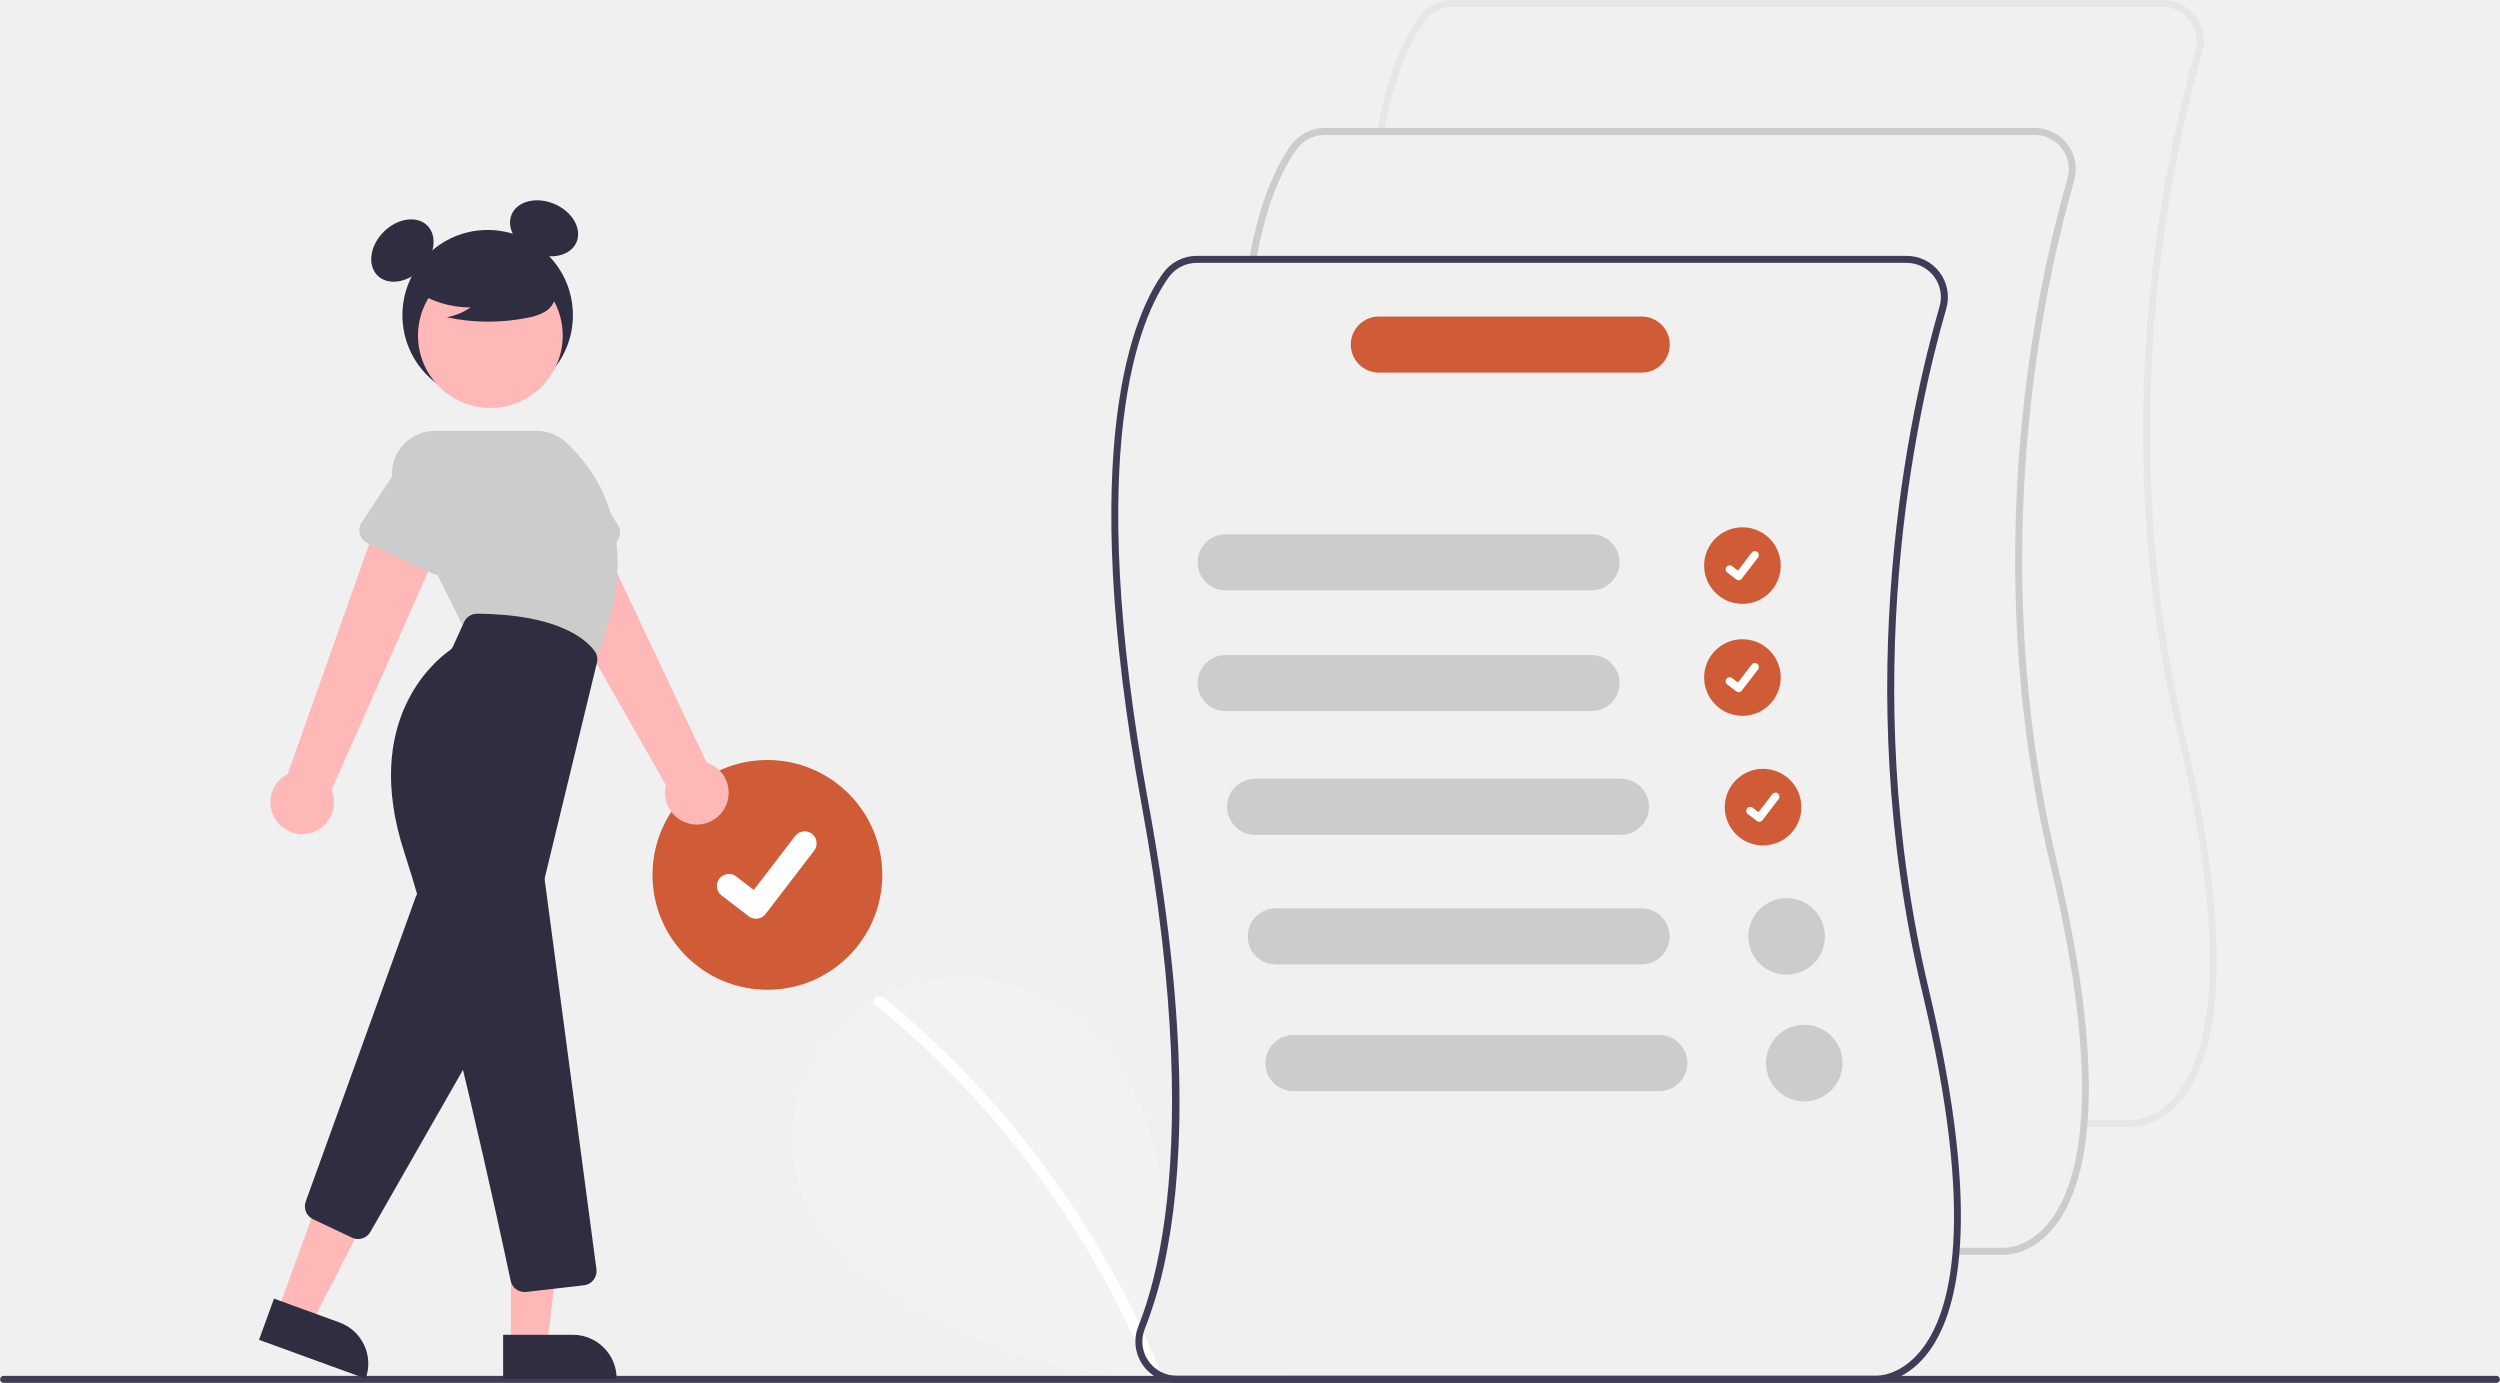
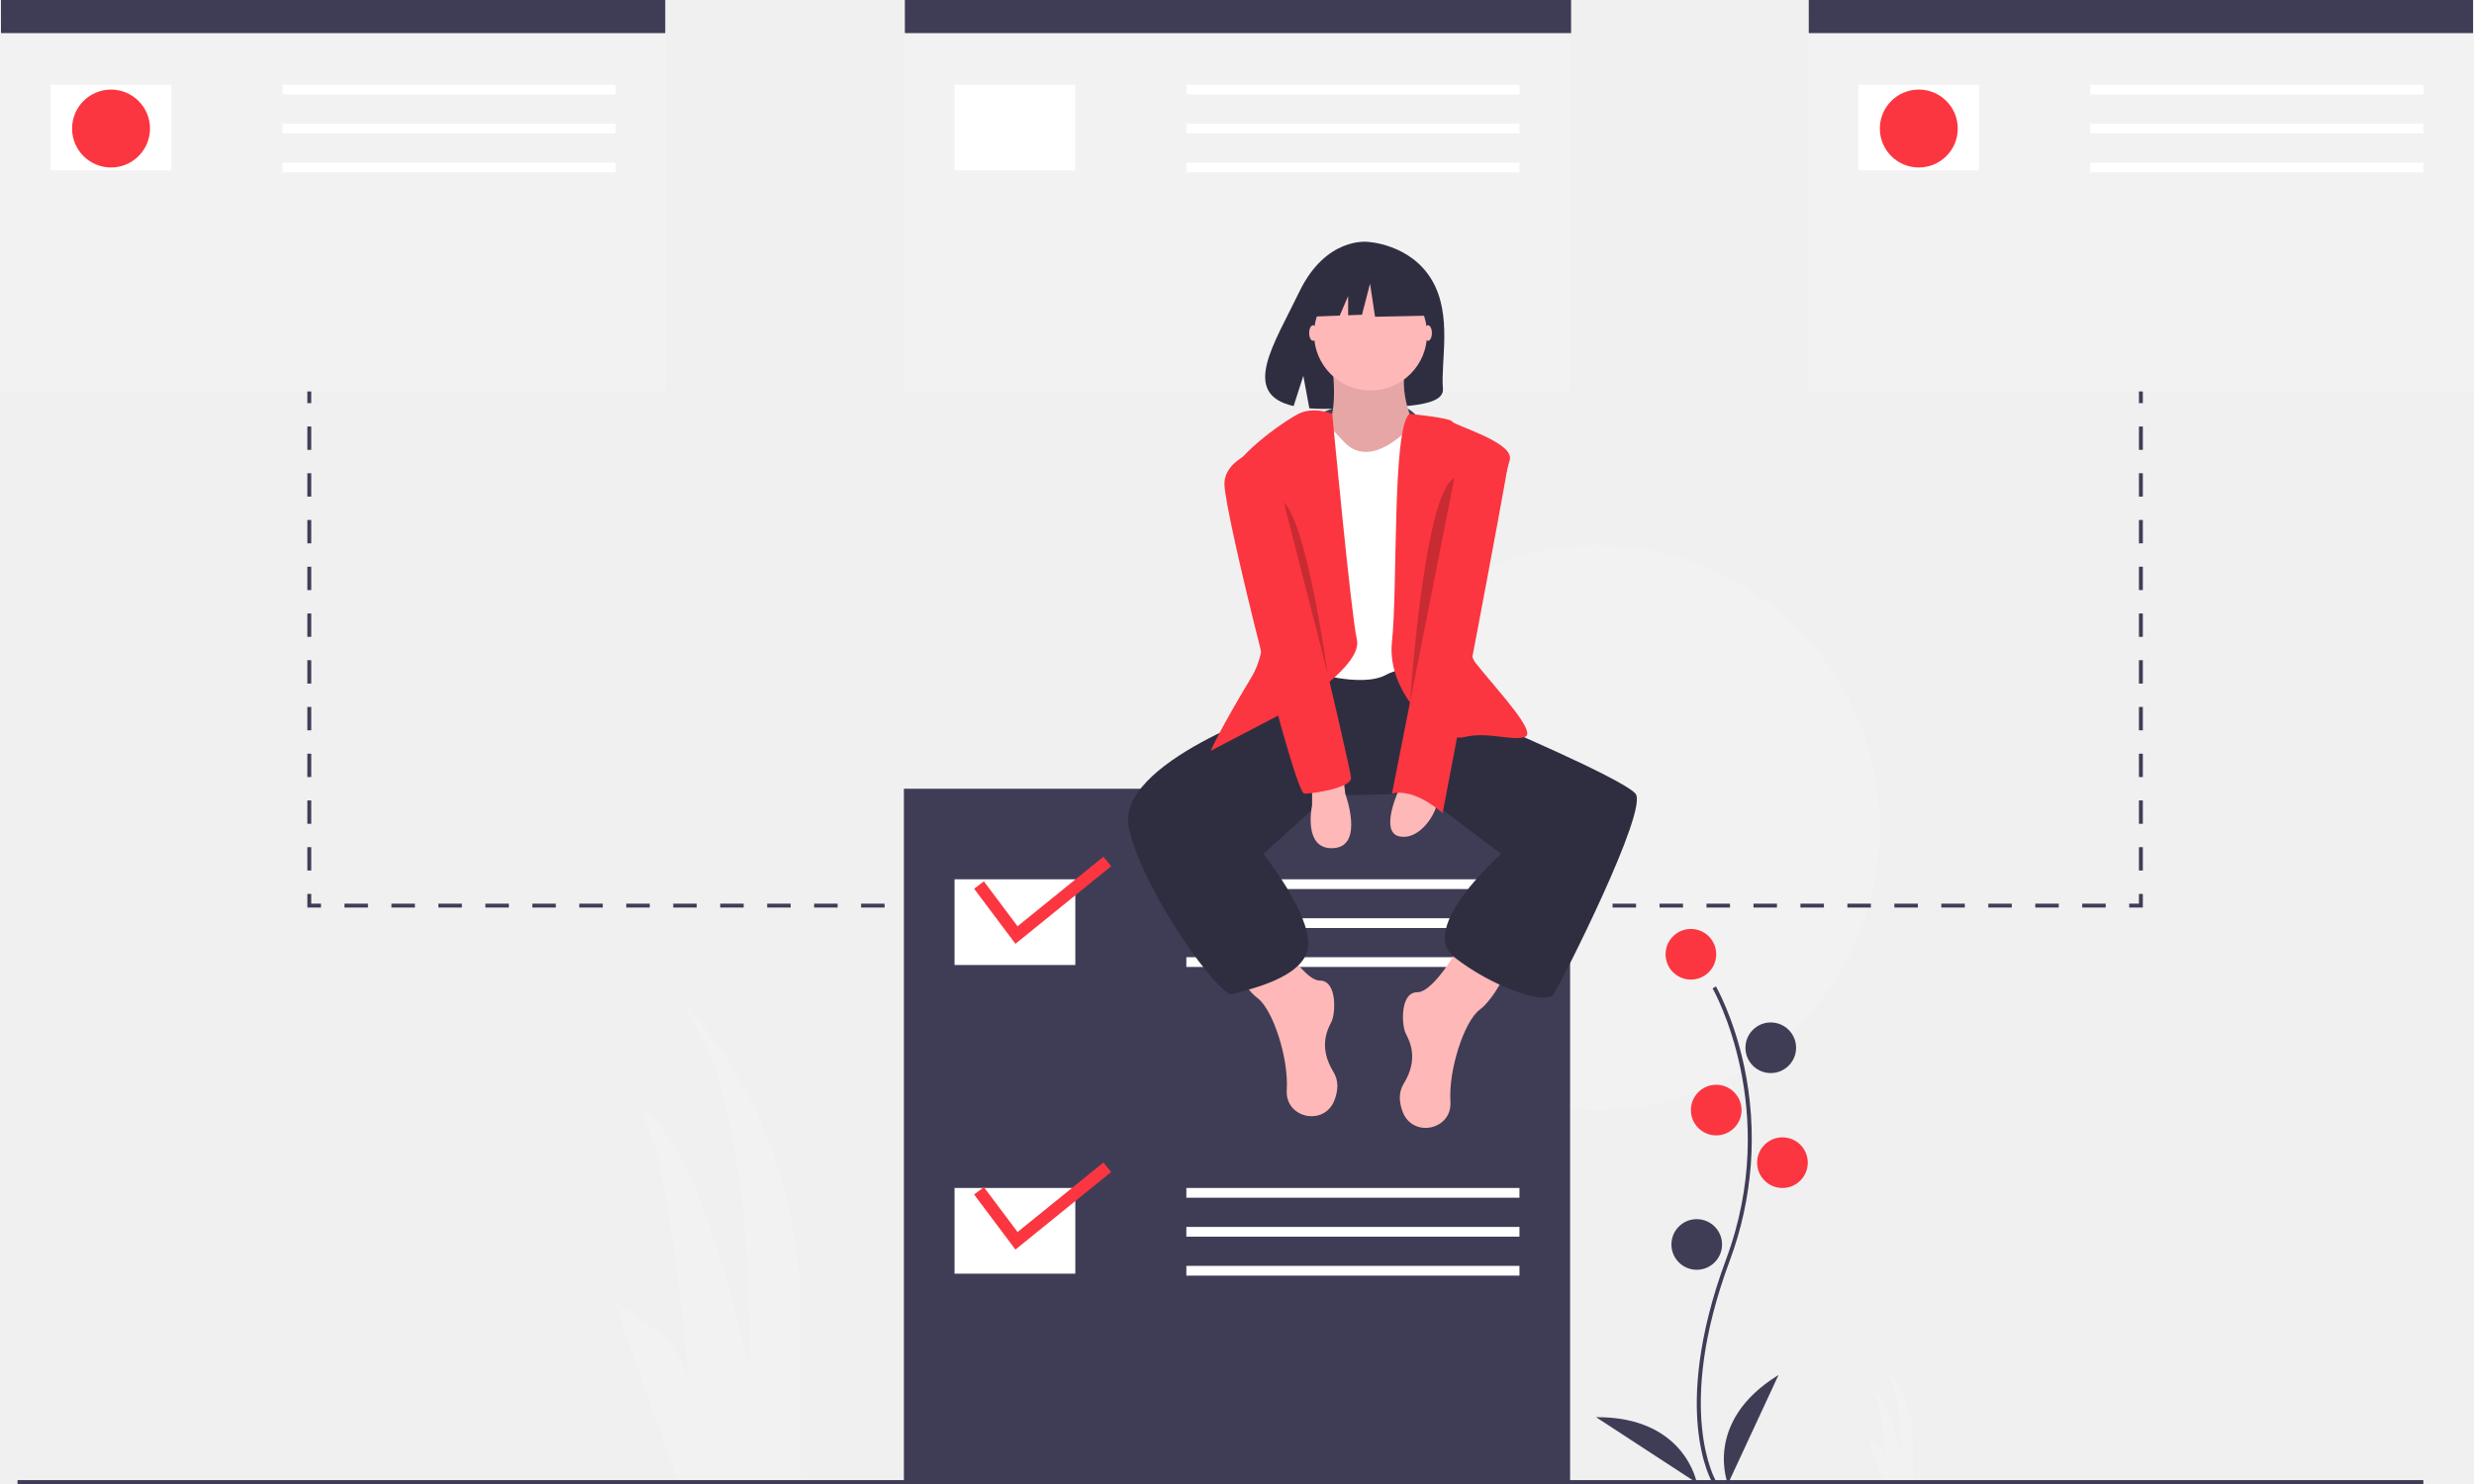
- <svg xmlns="http://www.w3.org/2000/svg" id="aa148906-9946-4a00-bfdb-f78e96a2b6cd" data-name="Layer 1" width="848.675" height="469.443" viewBox="0 0 848.675 469.443">
-   <path d="M612.366,682.319a207.534,207.534,0,0,1-40.54,1.96c-32.66-1.65-64.78-11.15-92.23-29.01-12.17-7.92-23.78-17.65-30.08-30.72-8.55-17.75-5.56-40.22,6.65-55.68a56.015,56.015,0,0,1,16.14-13.77c.92-.52,1.86-1.02,2.81-1.5a60.557,60.557,0,0,1,33.48-6.13c19.58,2.14,37.65,14.1,48.09,30.81,9.3,14.9,12.54,32.48,14.45,50.1.36,3.32.67,6.65.97,9.96a146.38,146.38,0,0,1-7.81,28.06,9.811,9.811,0,0,0-.44,1.36q3,6.51,5.71,13.14a11.557,11.557,0,0,0,5.53,1.4h37.19Z" transform="translate(-175.6623 -215.2787)" fill="#f2f2f2" />
-   <path d="M568.795,683.169a2.033,2.033,0,0,1-2.7-1.06c-.16-.38-.31-.76-.47-1.14q-2.16-5.25-4.53-10.4a316.784,316.784,0,0,0-88.17-114.1,1.478,1.478,0,0,1-.62-1.37,2.032,2.032,0,0,1,2.81-1.5,1.927,1.927,0,0,1,.42.26,317.52,317.52,0,0,1,44.26,43.95,322.504,322.504,0,0,1,34.91,51.66q4.065,7.5,7.72,15.21c.48,1.02.96,2.05,1.43,3.08q3,6.51,5.71,13.14c.03.07.06.15.09.22A1.48,1.48,0,0,1,568.795,683.169Z" transform="translate(-175.6623 -215.2787)" fill="#fff" />
-   <circle cx="260.503" cy="297" r="39" fill="#cf5c36" />
-   <path d="M432.3,527.156a4.045,4.045,0,0,1-2.434-.808l-.044-.033-9.165-7.017a4.072,4.072,0,1,1,4.953-6.464l5.937,4.552,14.029-18.296a4.072,4.072,0,0,1,5.709-.754l-.087.118.089-.117a4.076,4.076,0,0,1,.754,5.709l-16.502,21.52A4.074,4.074,0,0,1,432.3,527.156Z" transform="translate(-175.6623 -215.2787)" fill="#fff" />
-   <path d="M1023.147,684.721H176.853a1.191,1.191,0,0,1,0-2.381h846.294a1.191,1.191,0,0,1,0,2.381Z" transform="translate(-175.6623 -215.2787)" fill="#3f3d56" />
-   <circle cx="165.546" cy="107.005" r="28.94" fill="#2f2e41" />
-   <ellipse cx="312.268" cy="300.329" rx="11.975" ry="8.981" transform="translate(-296.5657 93.49262) rotate(-45)" fill="#2f2e41" />
-   <ellipse cx="360.359" cy="292.785" rx="8.981" ry="11.975" transform="translate(-226.111 293.8836) rotate(-66.86956)" fill="#2f2e41" />
-   <path d="M421.794,489.366A10.743,10.743,0,0,0,415.541,474.126l-41.816-88.459L354.597,399.08l47.119,82.735a10.801,10.801,0,0,0,20.078,7.551Z" transform="translate(-175.6623 -215.2787)" fill="#ffb8b8" />
-   <path d="M383.314,400.425l-22.209,9.931a4.817,4.817,0,0,1-6.604-3.096l-6.549-23.353a13.377,13.377,0,0,1,24.456-10.85l13.001,20.382a4.817,4.817,0,0,1-2.095,6.986Z" transform="translate(-175.6623 -215.2787)" fill="#ccc" />
-   <path d="M280.747,498.136a10.743,10.743,0,0,0,7.445-14.694l39.602-89.472-22.655-5.706L273.335,478.006a10.801,10.801,0,0,0,7.412,20.13Z" transform="translate(-175.6623 -215.2787)" fill="#ffb8b8" />
-   <polygon points="94.289 445.033 105.809 449.227 127.47 406.789 110.467 400.599 94.289 445.033" fill="#ffb8b8" />
-   <path d="M264.972,662.263h38.531a0,0,0,0,1,0,0v14.887a0,0,0,0,1,0,0H279.859A14.887,14.887,0,0,1,264.972,662.263v0A0,0,0,0,1,264.972,662.263Z" transform="translate(146.5349 1180.966) rotate(-159.9935)" fill="#2f2e41" />
-   <path d="M297.2,635.89a4.774,4.774,0,0,1-2.044-.459l-13.239-6.271a4.799,4.799,0,0,1-2.469-5.99L316.812,519.702a4.817,4.817,0,0,1,8.661-.841l19.762,32.937a4.822,4.822,0,0,1,.052,4.868l-43.887,76.802A4.84,4.84,0,0,1,297.2,635.89Z" transform="translate(-175.6623 -215.2787)" fill="#2f2e41" />
-   <circle cx="166.464" cy="113.913" r="24.561" fill="#ffb8b8" />
-   <path d="M376.873,440.862,333.385,428.902l-23.13-46.259A14.576,14.576,0,0,1,323.293,361.549h34.599a14.557,14.557,0,0,1,9.73,3.721c9.281,8.315,28.781,32.285,9.439,75.173Z" transform="translate(-175.6623 -215.2787)" fill="#ccc" />
-   <path d="M322.433,409.971l-22.033-10.314a4.817,4.817,0,0,1-1.974-7.022l13.39-20.223a13.377,13.377,0,0,1,24.198,11.413l-6.924,23.163a4.817,4.817,0,0,1-6.657,2.982Z" transform="translate(-175.6623 -215.2787)" fill="#ccc" />
-   <polygon points="173.428 456.629 185.687 456.629 191.52 409.341 173.425 409.342 173.428 456.629" fill="#ffb8b8" />
-   <path d="M346.463,668.404h38.531a0,0,0,0,1,0,0v14.887a0,0,0,0,1,0,0H361.35A14.887,14.887,0,0,1,346.463,668.404v0A0,0,0,0,1,346.463,668.404Z" transform="translate(555.8252 1136.4) rotate(179.9974)" fill="#2f2e41" />
-   <path d="M353.719,653.888a4.791,4.791,0,0,1-4.698-3.814c-3.524-16.604-21.826-101.651-36.111-145.459-14.534-44.57,10.218-64.872,15.328-68.489a3.763,3.763,0,0,0,1.253-1.513l3.712-8.166a4.834,4.834,0,0,1,4.397-2.827h.03c27.829.166,37.184,8.939,39.914,12.703a4.761,4.761,0,0,1,.754,3.926l-17.608,72.645a3.75,3.75,0,0,0-.073,1.377L378.136,646.171a4.818,4.818,0,0,1-4.223,5.42l-19.629,2.264A4.923,4.923,0,0,1,353.719,653.888Z" transform="translate(-175.6623 -215.2787)" fill="#2f2e41" />
-   <path d="M316.318,313.743a33.405,33.405,0,0,0,19.091,5.9,20.471,20.471,0,0,1-8.114,3.338,67.359,67.359,0,0,0,27.514.155,17.807,17.807,0,0,0,5.76-1.978,7.289,7.289,0,0,0,3.555-4.755c.604-3.449-2.083-6.582-4.876-8.693A35.967,35.967,0,0,0,329.024,301.67c-3.376.873-6.759,2.347-8.951,5.059s-2.843,6.891-.753,9.684Z" transform="translate(-175.6623 -215.2787)" fill="#2f2e41" />
-   <circle cx="591.503" cy="192" r="13" fill="#cf5c36" />
-   <path d="M765.877,412.238a1.348,1.348,0,0,1-.811-.269l-.015-.011-3.055-2.339a1.357,1.357,0,1,1,1.651-2.155l1.979,1.517,4.676-6.099a1.357,1.357,0,0,1,1.903-.251l-.029.039.03-.039a1.359,1.359,0,0,1,.251,1.903l-5.501,7.173A1.358,1.358,0,0,1,765.877,412.238Z" transform="translate(-175.6623 -215.2787)" fill="#fff" />
-   <circle cx="591.503" cy="230" r="13" fill="#cf5c36" />
-   <path d="M765.877,450.238a1.348,1.348,0,0,1-.811-.269l-.015-.011-3.055-2.339a1.357,1.357,0,1,1,1.651-2.155l1.979,1.517,4.676-6.099a1.357,1.357,0,0,1,1.903-.251l-.029.039.03-.039a1.359,1.359,0,0,1,.251,1.903l-5.501,7.173A1.358,1.358,0,0,1,765.877,450.238Z" transform="translate(-175.6623 -215.2787)" fill="#fff" />
-   <circle cx="598.503" cy="274" r="13" fill="#cf5c36" />
-   <path d="M772.877,494.238a1.348,1.348,0,0,1-.811-.269l-.015-.011-3.055-2.339a1.357,1.357,0,1,1,1.651-2.155l1.979,1.517,4.676-6.099a1.357,1.357,0,0,1,1.903-.251l-.029.039.03-.039a1.359,1.359,0,0,1,.251,1.903l-5.501,7.173A1.358,1.358,0,0,1,772.877,494.238Z" transform="translate(-175.6623 -215.2787)" fill="#fff" />
-   <path d="M899.521,597.818c-.135,0-.22-.003-.249-.005l-16.14.002v-2.38h16.198c.375.013,8.027.229,15.076-8.325,10.506-12.749,19.133-44.31.573-122.264-24.957-104.821-4.142-197.424,5.966-232.372a11.604,11.604,0,0,0-11.164-14.816H668.747a11.656,11.656,0,0,0-9.399,4.784c-4.282,5.89-10.158,17.205-13.835,37.665l-2.342-.421c3.757-20.904,9.824-32.552,14.252-38.643a14.041,14.041,0,0,1,11.324-5.765H909.781a13.984,13.984,0,0,1,13.451,17.856c-10.056,34.767-30.763,126.89-5.937,231.16,18.821,79.051,9.773,111.295-1.131,124.425C908.971,597.379,901.046,597.818,899.521,597.818Z" transform="translate(-175.6623 -215.2787)" fill="#e6e6e6" />
-   <path d="M856.092,641.248c-.135,0-.22-.003-.249-.005l-16.14.002v-2.38h16.198c.377.012,8.027.229,15.076-8.325,10.506-12.749,19.133-44.31.573-122.264-24.957-104.821-4.142-197.424,5.966-232.372a11.604,11.604,0,0,0-11.164-14.816H625.317a11.656,11.656,0,0,0-9.399,4.784c-4.282,5.89-10.158,17.205-13.835,37.665l-2.342-.421c3.757-20.904,9.824-32.552,14.252-38.643a14.041,14.041,0,0,1,11.324-5.765H866.352a13.984,13.984,0,0,1,13.451,17.856c-10.056,34.767-30.763,126.89-5.937,231.16,18.821,79.051,9.773,111.295-1.131,124.425C865.542,640.809,857.617,641.248,856.092,641.248Z" transform="translate(-175.6623 -215.2787)" fill="#ccc" />
-   <path d="M830.435,551.159c-24.83-104.27-4.12-196.4,5.94-231.16a13.994,13.994,0,0,0-13.45-17.86H581.886a14.031,14.031,0,0,0-11.32,5.76c-9.73,13.38-29.92,57.75-7.37,180.52,12.06,65.68,11.88,110.46,7.94,139.96-2.21,16.61-5.62,28.37-8.71,36.3l-.33.84a13.639,13.639,0,0,0-1,5.05,13.834,13.834,0,0,0,4.53,10.4,13.243,13.243,0,0,0,3.17,2.2,13.412,13.412,0,0,0,3.03,1.11,13.676,13.676,0,0,0,3.27.39H812.415c.03,0,.11.01.25.01,1.52,0,9.45-.44,16.64-9.1C840.205,662.449,849.255,630.209,830.435,551.159Zm-2.89,122.81c-7.05,8.56-14.7,8.34-15.07,8.33H575.096a11.636,11.636,0,0,1-9.63-5.11,11.367,11.367,0,0,1-1.61-9.43,9.811,9.811,0,0,1,.44-1.36,146.38,146.38,0,0,0,7.81-28.06c5.64-30.75,6.69-78.2-6.57-150.35-22.38-121.86-2.59-165.56,6.95-178.69a11.681,11.681,0,0,1,9.4-4.78H822.925a11.604,11.604,0,0,1,11.16,14.81c-10.11,34.95-30.92,127.56-5.96,232.38C846.685,629.659,838.055,661.219,827.545,673.969Z" transform="translate(-175.6623 -215.2787)" fill="#3f3d56" />
-   <path d="M715.925,415.679h-124.186a9.519,9.519,0,1,1,0-19.038h124.186a9.519,9.519,0,1,1,0,19.038Z" transform="translate(-175.6623 -215.2787)" fill="#ccc" />
-   <path d="M715.925,456.679h-124.186a9.519,9.519,0,1,1,0-19.038h124.186a9.519,9.519,0,1,1,0,19.038Z" transform="translate(-175.6623 -215.2787)" fill="#ccc" />
-   <path d="M725.925,498.679h-124.186a9.519,9.519,0,1,1,0-19.038h124.186a9.519,9.519,0,1,1,0,19.038Z" transform="translate(-175.6623 -215.2787)" fill="#ccc" />
-   <path d="M732.925,542.679h-124.186a9.519,9.519,0,1,1,0-19.038h124.186a9.519,9.519,0,1,1,0,19.038Z" transform="translate(-175.6623 -215.2787)" fill="#ccc" />
-   <path d="M732.977,341.769h-89.239a9.519,9.519,0,1,1,0-19.038h89.239a9.519,9.519,0,1,1,0,19.038Z" transform="translate(-175.6623 -215.2787)" fill="#cf5c36" />
-   <circle cx="606.503" cy="317.882" r="13" fill="#ccc" />
-   <path d="M738.925,585.679h-124.186a9.519,9.519,0,1,1,0-19.038h124.186a9.519,9.519,0,1,1,0,19.038Z" transform="translate(-175.6623 -215.2787)" fill="#ccc" />
-   <circle cx="612.503" cy="360.882" r="13" fill="#ccc" />
+ <svg xmlns="http://www.w3.org/2000/svg" id="currentIllo" data-name="Layer 1" width="1020" height="612" viewBox="0 0 1020 612" class="injected-svg DownloadModal__ImageFile-sc-p17csy-5 iIfSkb grid_media">
+   <path d="M569.759,855.197l-26.492-74.178s29.142,14.571,30.466,33.115c0,0-6.623-92.723-19.869-112.592,0,0,21.194,2.649,45.037,105.969,0,0,3.974-119.215-31.791-153.655,0,0,49.011,39.738,52.985,125.838v75.503Z" transform="translate(-290 -244)" fill="#f2f2f2" />
+   <path d="M1066.59,855.197l-6.37-17.835s7.007,3.503,7.325,7.962c0,0-1.592-22.294-4.777-27.072,0,0,5.096.637,10.829,25.479,0,0,.955-28.664-7.644-36.945,0,0,11.784,9.555,12.74,30.257v18.154Z" transform="translate(-290 -244)" fill="#f2f2f2" />
+   <circle cx="658.583" cy="341.339" r="116.457" fill="#f2f2f2" />
+   <rect y="8.835" width="274.677" height="152.598" fill="#f2f2f2" />
+   <rect x="372.661" y="8.835" width="274.677" height="152.598" fill="#f2f2f2" />
+   <rect x="745.323" y="8.835" width="274.677" height="152.598" fill="#f2f2f2" />
+   <path d="M996.086,855.616c-.184-.301-4.53-7.558-6.037-22.626-1.382-13.825-.493-37.127,11.592-69.632,22.894-61.578-5.276-111.263-5.564-111.758l1.39-.806c.073.125,7.342,12.793,11.636,32.964a143.813,143.813,0,0,1-5.956,80.16c-22.855,61.473-5.864,90.574-5.689,90.861Z" transform="translate(-290 -244)" fill="#3f3d56" />
+   <circle cx="697.134" cy="393.543" r="10.441" fill="#fb3640" />
+   <circle cx="730.063" cy="432.094" r="10.441" fill="#3f3d56" />
+   <circle cx="707.575" cy="457.795" r="10.441" fill="#fb3640" />
+   <circle cx="734.882" cy="479.48" r="10.441" fill="#fb3640" />
+   <circle cx="699.543" cy="513.213" r="10.441" fill="#3f3d56" />
+   <path d="M1002.394,856s-10.441-25.701,20.882-44.976Z" transform="translate(-290 -244)" fill="#3f3d56" />
+   <path d="M989.553,855.534s-4.752-27.331-41.53-27.096Z" transform="translate(-290 -244)" fill="#3f3d56" />
+   <rect x="0.402" width="273.874" height="13.654" fill="#3f3d56" />
+   <rect x="373.063" width="274.677" height="13.654" fill="#3f3d56" />
+   <rect x="745.724" width="273.874" height="13.654" fill="#3f3d56" />
+   <rect x="20.882" y="34.937" width="49.795" height="35.339" fill="#fff" />
+   <rect x="116.457" y="34.937" width="137.339" height="4.016" fill="#fff" />
+   <rect x="116.457" y="51" width="137.339" height="4.016" fill="#fff" />
+   <rect x="116.457" y="67.063" width="137.339" height="4.016" fill="#fff" />
+   <rect x="393.543" y="34.937" width="49.795" height="35.339" fill="#fff" />
+   <rect x="489.118" y="34.937" width="137.339" height="4.016" fill="#fff" />
+   <rect x="489.118" y="51" width="137.339" height="4.016" fill="#fff" />
+   <rect x="489.118" y="67.063" width="137.339" height="4.016" fill="#fff" />
+   <rect x="766.205" y="34.937" width="49.795" height="35.339" fill="#fff" />
+   <rect x="861.78" y="34.937" width="137.339" height="4.016" fill="#fff" />
+   <rect x="861.78" y="51" width="137.339" height="4.016" fill="#fff" />
+   <rect x="861.78" y="67.063" width="137.339" height="4.016" fill="#fff" />
+   <circle cx="45.78" cy="53.008" r="16.063" fill="#fb3640" />
+   <circle cx="791.102" cy="53.008" r="16.063" fill="#fb3640" />
+   <rect x="126.714" y="161.433" width="1.606" height="4.819" fill="#3f3d56" />
+   <path d="M418.32,603.008h-1.606v-9.638h1.606Zm0-19.276h-1.606v-9.638h1.606Zm0-19.276h-1.606V554.819h1.606Zm0-19.276h-1.606v-9.638h1.606Zm0-19.276h-1.606v-9.638h1.606Zm0-19.276h-1.606v-9.638h1.606Zm0-19.276h-1.606v-9.638h1.606Zm0-19.276h-1.606v-9.638h1.606Zm0-19.276h-1.606v-9.638h1.606Zm0-19.276h-1.606v-9.638h1.606Z" transform="translate(-290 -244)" fill="#3f3d56" />
+   <polygon points="132.336 374.268 126.714 374.268 126.714 368.646 128.32 368.646 128.32 372.661 132.336 372.661 132.336 374.268" fill="#3f3d56" />
+   <path d="M1158.161,618.268h-9.682v-1.606h9.682Zm-19.363,0h-9.682v-1.606h9.682Zm-19.363,0h-9.682v-1.606h9.682Zm-19.364,0H1090.388v-1.606h9.682Zm-19.363,0h-9.682v-1.606h9.682Zm-19.364,0h-9.682v-1.606h9.682Zm-19.363,0h-9.682v-1.606h9.682Zm-19.364,0h-9.682v-1.606h9.682Zm-19.363,0h-9.682v-1.606h9.682Zm-19.364,0H974.205v-1.606h9.682Zm-19.363,0h-9.682v-1.606h9.682Zm-19.364,0h-9.682v-1.606h9.682Zm-19.363,0h-9.682v-1.606h9.682Zm-19.364,0h-9.682v-1.606h9.682Zm-19.363,0H877.385v-1.606H887.068Zm-19.364,0h-9.682v-1.606h9.682Zm-19.363,0h-9.682v-1.606h9.682Zm-19.364,0h-9.682v-1.606h9.682Zm-19.363,0h-9.682v-1.606h9.682Zm-19.364,0h-9.682v-1.606h9.682Zm-19.364,0h-9.682v-1.606H770.885Zm-19.364,0h-9.682v-1.606h9.682Zm-19.364,0h-9.682v-1.606h9.682Zm-19.364,0h-9.682v-1.606h9.682Zm-19.364,0h-9.682v-1.606h9.682Zm-19.364,0H664.384v-1.606h9.682Zm-19.364,0H645.02v-1.606h9.682Zm-19.364,0h-9.682v-1.606h9.682Zm-19.364,0h-9.682v-1.606h9.682Zm-19.364,0h-9.682v-1.606h9.682Zm-19.364,0h-9.682v-1.606h9.682Zm-19.364,0h-9.682v-1.606h9.682Zm-19.364,0H528.837v-1.606h9.682Zm-19.364,0h-9.682v-1.606h9.682Zm-19.364,0h-9.682v-1.606h9.682Zm-19.364,0h-9.682v-1.606h9.682Zm-19.364,0h-9.682v-1.606h9.682Zm-19.364,0h-9.682v-1.606H441.7Z" transform="translate(-290 -244)" fill="#3f3d56" />
+   <polygon points="883.465 374.268 877.843 374.268 877.843 372.661 881.858 372.661 881.858 368.646 883.465 368.646 883.465 374.268" fill="#3f3d56" />
+   <path d="M1173.465,603.008h-1.606v-9.638h1.606Zm0-19.276h-1.606v-9.638h1.606Zm0-19.276h-1.606V554.819h1.606Zm0-19.276h-1.606v-9.638h1.606Zm0-19.276h-1.606v-9.638h1.606Zm0-19.276h-1.606v-9.638h1.606Zm0-19.276h-1.606v-9.638h1.606Zm0-19.276h-1.606v-9.638h1.606Zm0-19.276h-1.606v-9.638h1.606Zm0-19.276h-1.606v-9.638h1.606Z" transform="translate(-290 -244)" fill="#3f3d56" />
+   <rect x="881.858" y="161.433" width="1.606" height="4.819" fill="#3f3d56" />
+   <rect x="372.661" y="325.276" width="274.677" height="285.921" fill="#3f3d56" />
+   <rect x="393.543" y="362.622" width="49.795" height="35.339" fill="#fff" />
+   <rect x="489.118" y="362.622" width="137.339" height="4.016" fill="#fff" />
+   <rect x="489.118" y="378.685" width="137.339" height="4.016" fill="#fff" />
+   <rect x="489.118" y="394.748" width="137.339" height="4.016" fill="#fff" />
+   <rect x="393.543" y="489.921" width="49.795" height="35.339" fill="#fff" />
+   <rect x="489.118" y="489.921" width="137.339" height="4.016" fill="#fff" />
+   <rect x="489.118" y="505.984" width="137.339" height="4.016" fill="#fff" />
+   <rect x="489.118" y="522.047" width="137.339" height="4.016" fill="#fff" />
+   <polygon points="418.652 389.229 401.607 366.503 405.645 363.475 419.53 381.989 454.923 353.324 458.119 357.23 418.652 389.229" fill="#fb3640" />
+   <polygon points="418.652 515.324 401.607 492.598 405.645 489.57 419.53 508.083 454.923 479.418 458.119 483.325 418.652 515.324" fill="#fb3640" />
+   <rect x="7.228" y="610.394" width="991.89" height="1.606" fill="#3f3d56" />
+   <path d="M834.574,414.268s26.504-11.549,38.953.651S840.196,423.102,834.574,414.268Z" transform="translate(-290 -244)" fill="#3f3d56" />
+   <path d="M880.339,359.497c-8.907-15.05-26.528-15.751-26.528-15.751s-17.171-2.196-28.186,20.725c-10.267,21.364-24.437,41.992-2.281,46.993l4.002-12.456,2.478,13.383a86.686,86.686,0,0,0,9.48.162c23.727-.766,46.323.224,45.595-8.29C883.932,392.945,888.909,373.978,880.339,359.497Z" transform="translate(-290 -244)" fill="#2f2e41" />
+   <path d="M892.802,632.323s-11.244,20.882-18.472,20.882-6.425,13.654-4.819,16.866,5.622,10.441-.803,20.882c-2.244,3.647-1.843,7.784-.37,11.624,4.126,10.758,20.178,7.499,19.666-4.012q-.008-.19-.021-.383c-.803-12.85,5.622-32.929,12.047-37.748s12.047-17.669,12.047-17.669Z" transform="translate(-290 -244)" fill="#ffb8b8" />
+   <path d="M815.7,627.504s11.244,20.882,18.472,20.882,6.425,13.654,4.819,16.866-5.622,10.441.803,20.882c2.244,3.647,1.843,7.784.37,11.624-4.126,10.758-20.178,7.499-19.666-4.012q.008-.19.021-.383c.803-12.85-5.622-32.929-12.047-37.748s-12.047-17.669-12.047-17.669Z" transform="translate(-290 -244)" fill="#ffb8b8" />
+   <path d="M824.534,524.701l-4.819,10.441s-70.677,23.291-64.252,50.598,37.748,69.874,42.567,68.268,30.52-6.425,31.323-20.079-18.472-37.748-18.472-37.748l26.504-24.094,38.568-.803L908.865,596.181s-34.535,30.52-19.276,42.567,37.748,20.079,40.961,15.26,39.354-76.299,33.732-82.724-62.646-30.52-62.646-30.52l-15.26-21.685-59.433-3.213Z" transform="translate(-290 -244)" fill="#2f2e41" />
+   <path d="M838.991,392.181s4.016,26.504-4.016,29.717,16.063,16.866,16.063,16.866H864.692l8.835-18.472s-8.031-14.457-3.213-28.11S838.991,392.181,838.991,392.181Z" transform="translate(-290 -244)" fill="#ffb8b8" />
+   <path d="M838.991,392.181s4.016,26.504-4.016,29.717,16.063,16.866,16.063,16.866H864.692l8.835-18.472s-8.031-14.457-3.213-28.11S838.991,392.181,838.991,392.181Z" transform="translate(-290 -244)" opacity="0.1" />
+   <path d="M833.369,414.669s8.835,9.638,10.441,11.244,8.835,10.441,24.094-2.409,16.866,2.409,16.866,2.409v96.378s-12.85-5.622-23.291,0-32.126-1.606-32.126-1.606l-4.016-99.591Z" transform="translate(-290 -244)" fill="#fff" />
+   <path d="M839.269,414.669s-7.506-3.213-13.931,0-28.913,19.276-27.307,26.504S820.519,499,806.062,523.094s-16.866,30.52-16.866,30.52l35.339-18.472s27.307-16.866,24.898-27.307S839.269,414.669,839.269,414.669Z" transform="translate(-290 -244)" fill="#fb3640" />
+   <path d="M871.127,414.669s16.857,1.606,17.66,3.213,25.299,8.433,23.693,15.661-23.693,71.882-14.055,83.929,25.701,28.913,20.079,30.52-15.26-2.409-24.898,0-32.126-17.669-29.717-39.354S863.908,420.291,871.127,414.669Z" transform="translate(-290 -244)" fill="#fb3640" />
+   <path d="M830.96,568.071v8.031s-4.016,18.472,8.835,17.669,4.819-22.488,4.819-22.488l-.803-7.228Z" transform="translate(-290 -244)" fill="#ffb8b8" />
+   <path d="M867.101,568.874s-8.835,18.472,0,20.079,15.26-10.441,15.26-13.654S867.101,568.874,867.101,568.874Z" transform="translate(-290 -244)" fill="#ffb8b8" />
+   <ellipse cx="588.747" cy="137.339" rx="1.606" ry="3.213" fill="#ffb8b8" />
+   <ellipse cx="541.361" cy="137.339" rx="1.606" ry="3.213" fill="#ffb8b8" />
+   <path d="M892.802,425.11s20.079,0,19.276,8.031S884.771,579.315,884.771,579.315s-11.244-10.441-20.882-8.031Z" transform="translate(-290 -244)" fill="#fb3640" />
+   <path d="M814.897,427.52s-20.079,4.016-20.079,16.063,28.913,127.701,32.929,127.701,19.276-2.409,19.276-6.425S814.897,427.52,814.897,427.52Z" transform="translate(-290 -244)" fill="#fb3640" />
+   <path d="M819.314,451.213l18.071,70.67S828.952,460.047,819.314,451.213Z" transform="translate(-290 -244)" opacity="0.2" />
+   <path d="M889.603,441.283l-18.276,92.397S877.168,446.613,889.603,441.283Z" transform="translate(-290 -244)" opacity="0.2" />
+   <circle cx="565.054" cy="137.74" r="23.291" fill="#ffb8b8" />
+   <polygon points="586.401 114.046 568.992 104.927 544.951 108.657 539.977 130.626 552.359 130.15 555.818 122.079 555.818 130.017 561.531 129.797 564.847 116.947 566.92 130.626 587.23 130.212 586.401 114.046" fill="#2f2e41" />
</svg>
